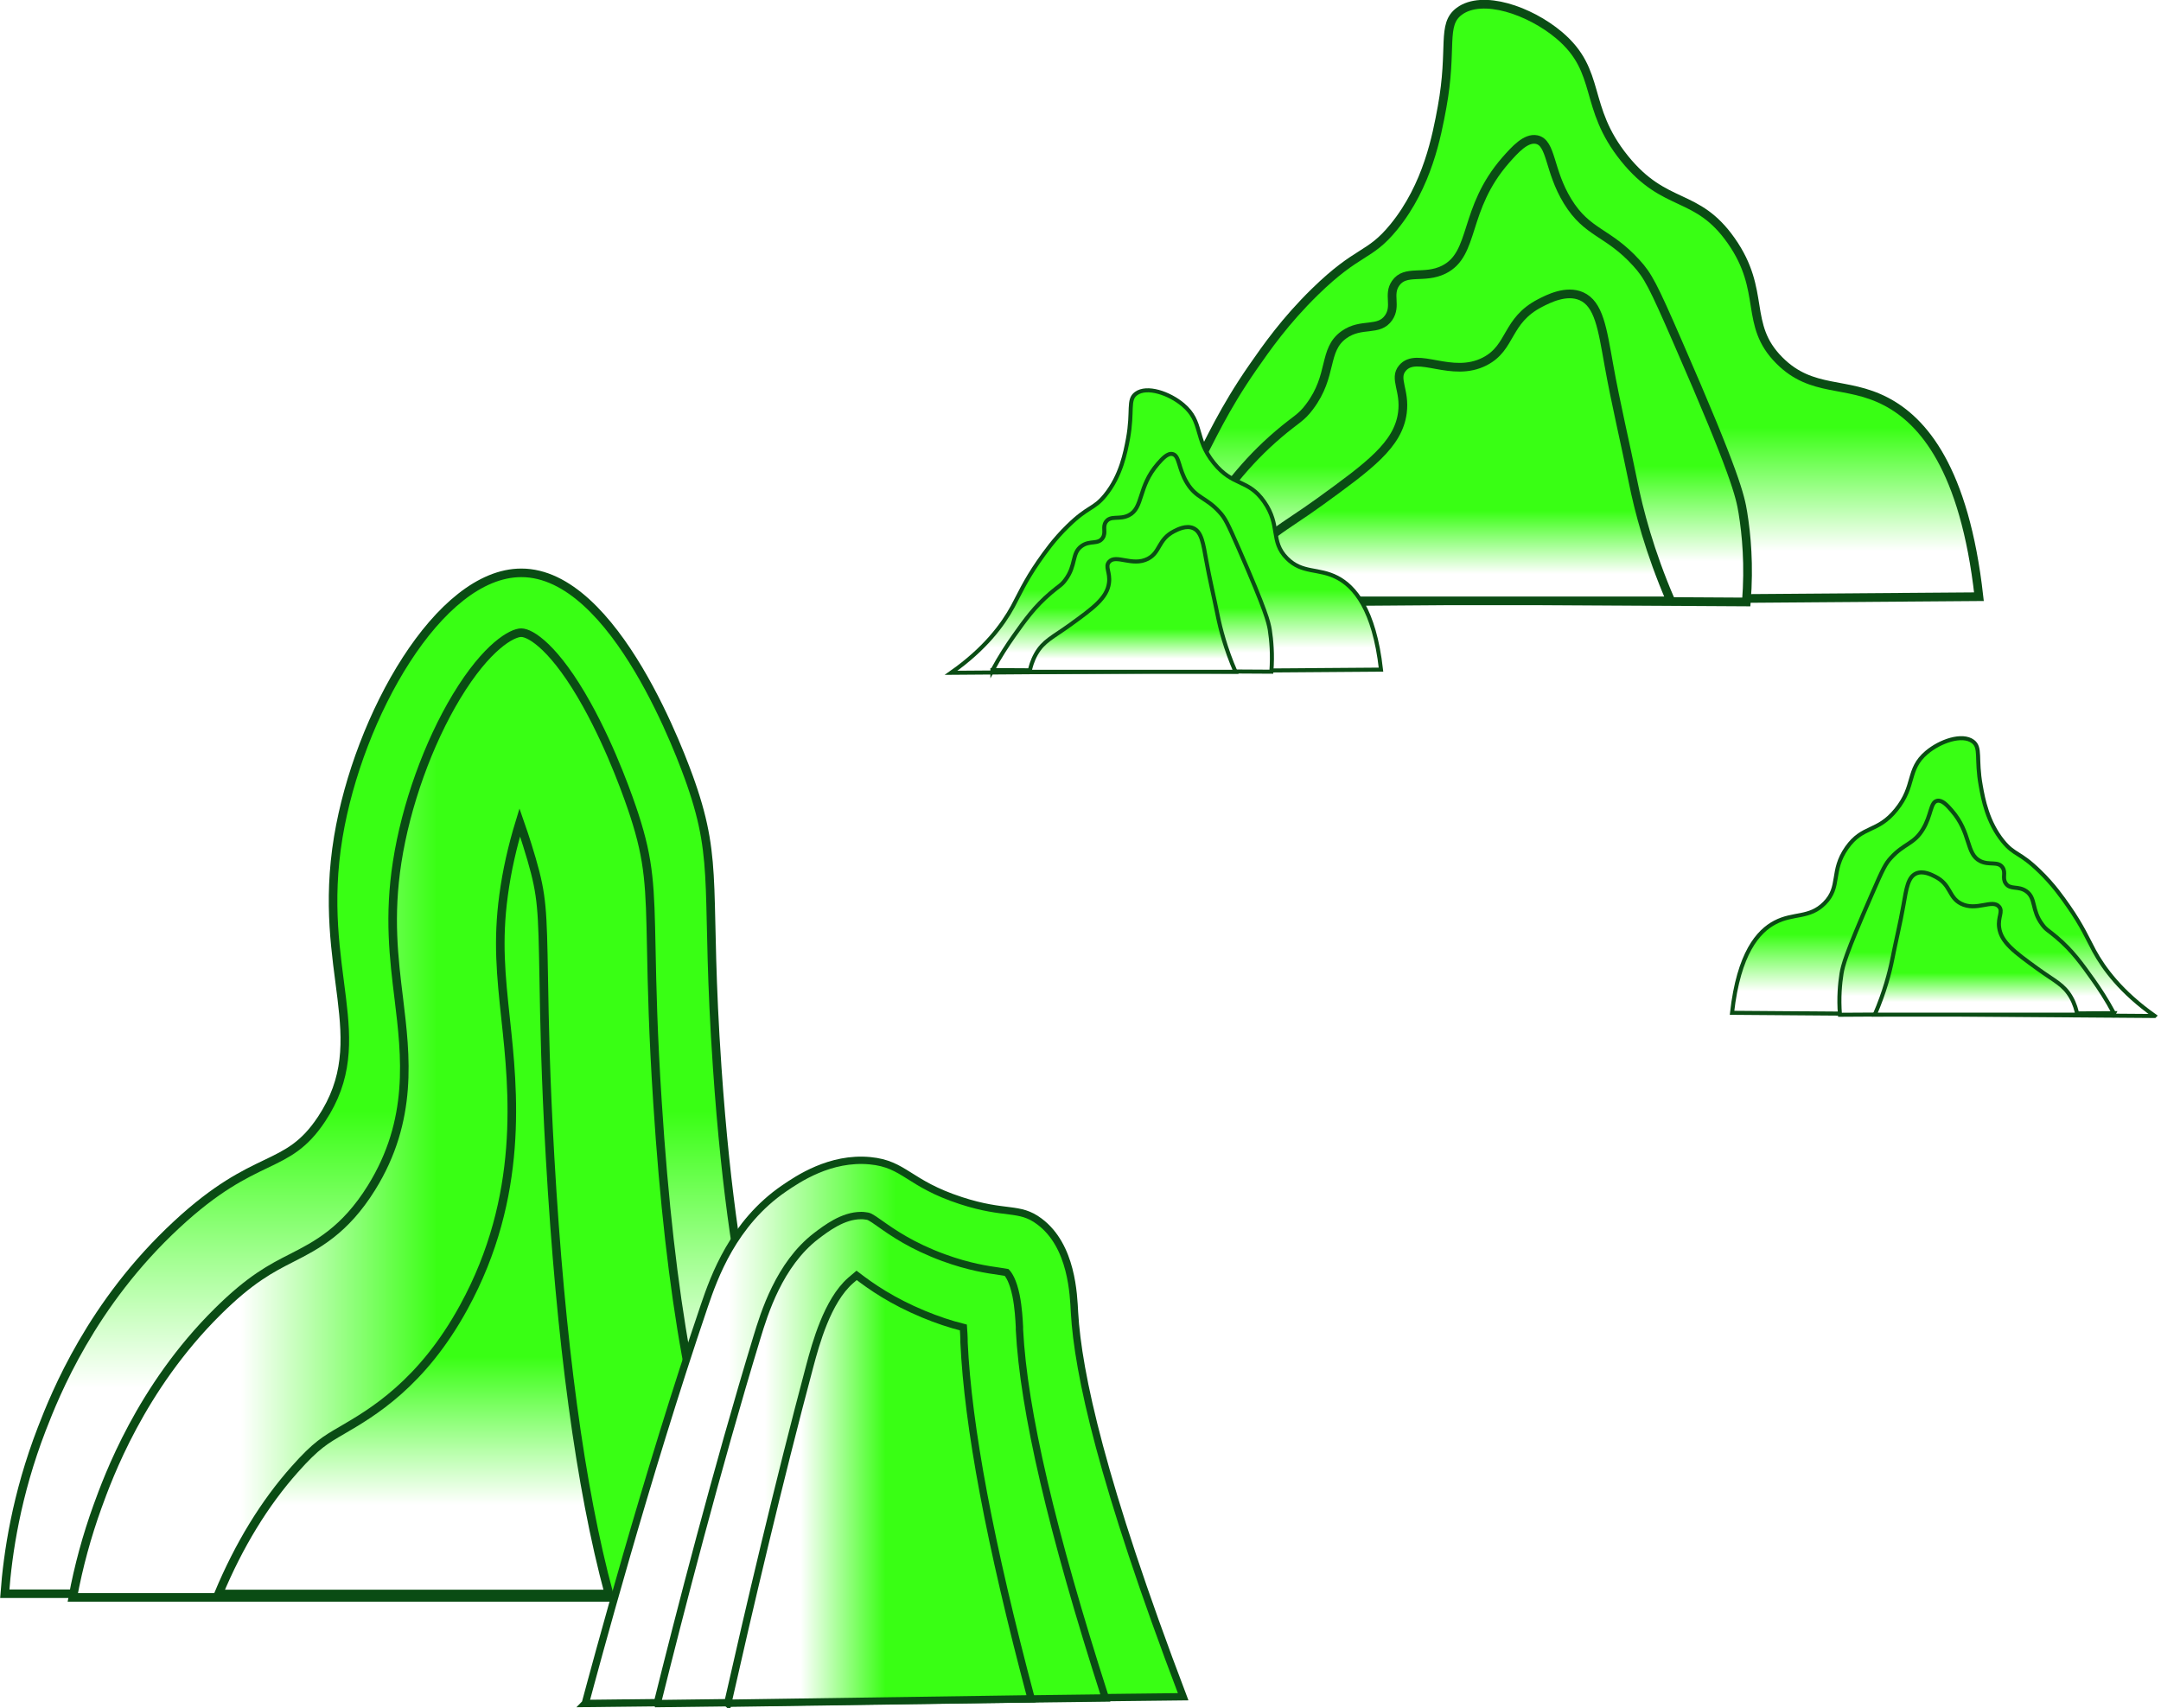
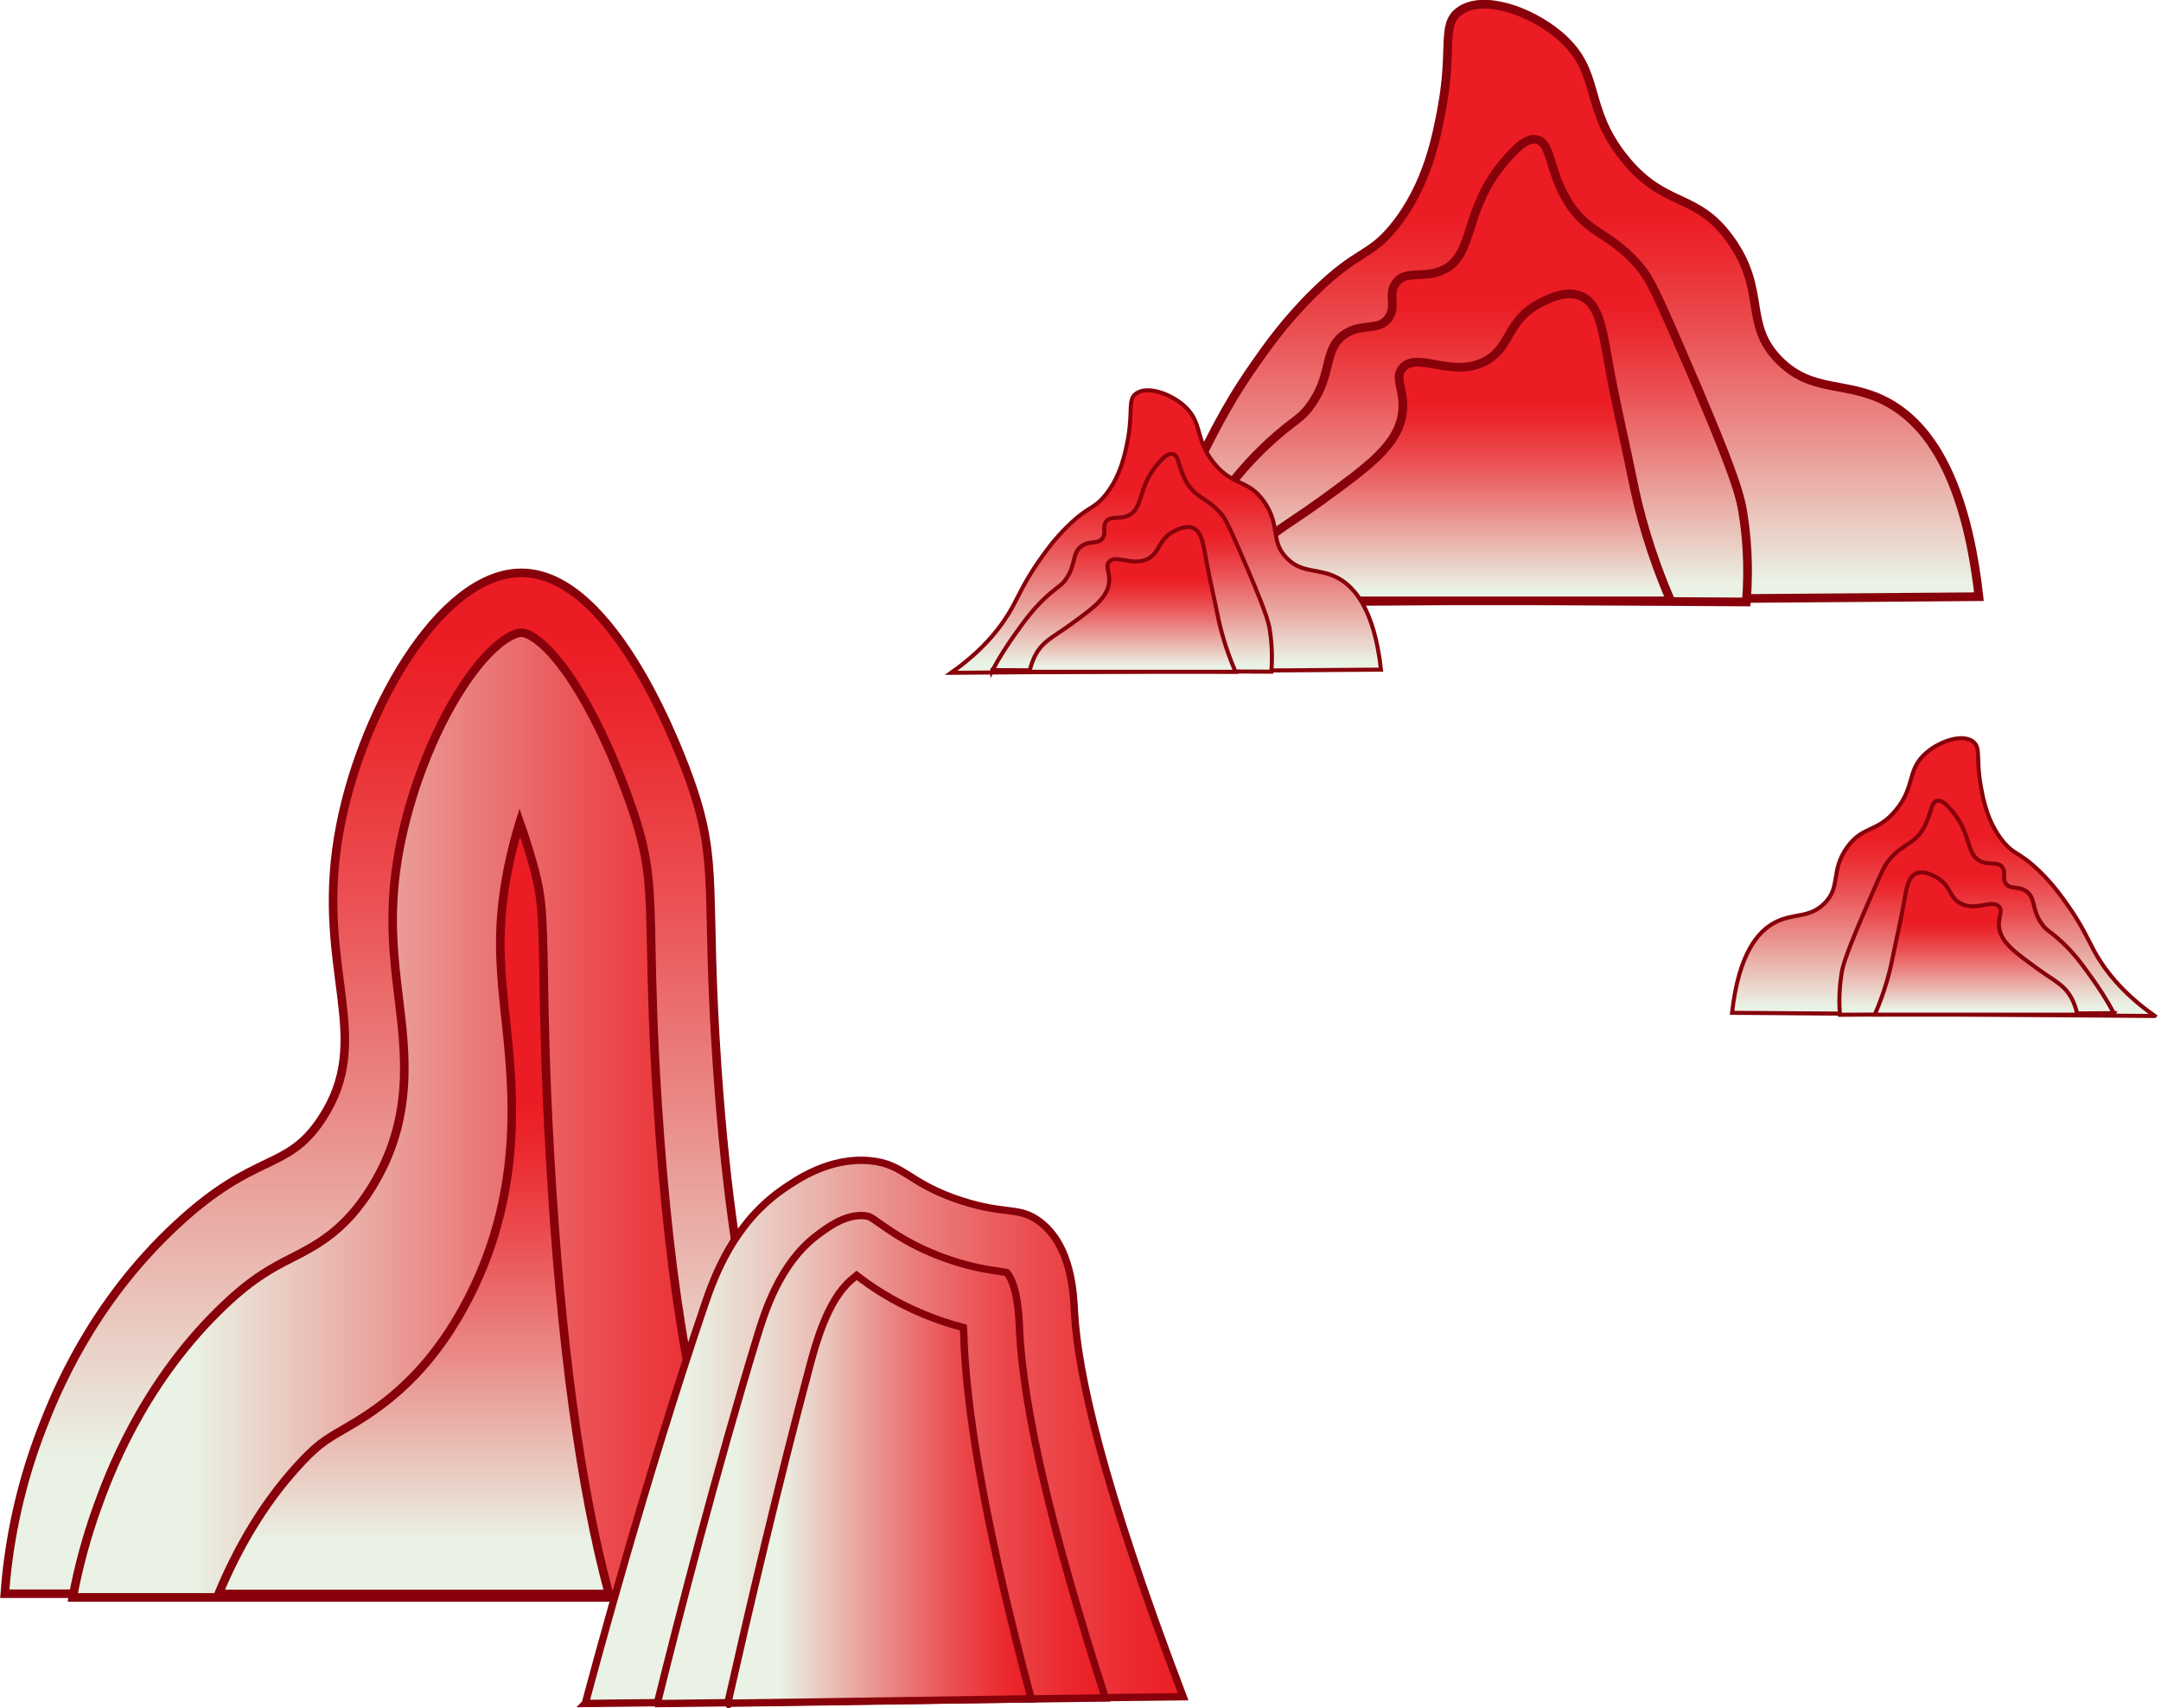
<svg xmlns="http://www.w3.org/2000/svg" xmlns:xlink="http://www.w3.org/1999/xlink" id="Layer_2" data-name="Layer 2" viewBox="0 0 176.62 139.53">
  <defs>
    <style>
      .cls-1 {
        fill: url(#linear-gradient-13);
      }

      .cls-1, .cls-2, .cls-3, .cls-4, .cls-5, .cls-6, .cls-7, .cls-8, .cls-9, .cls-10, .cls-11, .cls-12, .cls-13, .cls-14, .cls-15 {
-         stroke: #0a4c14;
+         stroke: #87000a;
        stroke-miterlimit: 10;
      }

      .cls-1, .cls-6, .cls-15 {
        stroke-width: .33px;
      }

      .cls-2 {
        fill: url(#linear-gradient-12);
      }

      .cls-2, .cls-9, .cls-14 {
        stroke-width: .33px;
      }

      .cls-3 {
        fill: url(#linear-gradient-3);
      }

      .cls-3, .cls-10, .cls-11 {
        stroke-width: .7px;
      }

      .cls-4 {
        fill: url(#linear-gradient-9);
      }

      .cls-4, .cls-12, .cls-13 {
        stroke-width: .71px;
      }

      .cls-5 {
        fill: url(#linear-gradient-4);
      }

      .cls-5, .cls-7, .cls-8 {
        stroke-width: .6px;
      }

      .cls-6 {
        fill: url(#linear-gradient-14);
      }

      .cls-7 {
        fill: url(#linear-gradient-5);
      }

      .cls-8 {
        fill: url(#linear-gradient-6);
      }

      .cls-9 {
        fill: url(#linear-gradient-11);
      }

      .cls-10 {
        fill: url(#linear-gradient);
      }

      .cls-11 {
        fill: url(#linear-gradient-2);
      }

      .cls-12 {
        fill: url(#linear-gradient-7);
      }

      .cls-13 {
        fill: url(#linear-gradient-8);
      }

      .cls-14 {
        fill: url(#linear-gradient-10);
      }

      .cls-15 {
        fill: url(#linear-gradient-15);
      }
    </style>
    <linearGradient id="linear-gradient" x1="36.87" y1="132.84" x2="36.87" y2="52.05" gradientUnits="userSpaceOnUse">
-       <stop offset=".17" stop-color="#ffffff" />
-       <stop offset=".24" stop-color="#ffffff" />
-       <stop offset=".52" stop-color="#39ff14" />
-       <stop offset=".74" stop-color="#39ff14" />
-       <stop offset=".91" stop-color="#39ff14" />
-       <stop offset="1" stop-color="#39ff14" />
+       <stop offset=".17" stop-color="#eaf2e5" />
+       <stop offset=".24" stop-color="#eaddd2" />
+       <stop offset=".52" stop-color="#ea8b88" />
+       <stop offset=".74" stop-color="#eb4f52" />
+       <stop offset=".91" stop-color="#eb2a30" />
+       <stop offset="1" stop-color="#ec1c24" />
    </linearGradient>
    <linearGradient id="linear-gradient-2" x1="5.95" y1="91.13" x2="63.24" y2="91.13" xlink:href="#linear-gradient" />
    <linearGradient id="linear-gradient-3" x1="33.81" y1="133.38" x2="33.81" y2="90.12" xlink:href="#linear-gradient" />
    <linearGradient id="linear-gradient-4" x1="47.84" y1="117.03" x2="96.71" y2="117.03" xlink:href="#linear-gradient" />
    <linearGradient id="linear-gradient-5" x1="53.72" y1="119.29" x2="90.33" y2="119.29" xlink:href="#linear-gradient" />
    <linearGradient id="linear-gradient-6" x1="59.48" y1="121.74" x2="84.29" y2="121.74" xlink:href="#linear-gradient" />
    <linearGradient id="linear-gradient-7" x1="124.47" y1="53.68" x2="124.47" y2="17.64" xlink:href="#linear-gradient" />
    <linearGradient id="linear-gradient-8" x1="118.61" y1="52.55" x2="118.61" y2="24.74" xlink:href="#linear-gradient" />
    <linearGradient id="linear-gradient-9" x1="118.7" y1="51.35" x2="118.7" y2="32.89" xlink:href="#linear-gradient" />
    <linearGradient id="linear-gradient-10" x1="-4962.45" y1="85.04" x2="-4962.45" y2="68.34" gradientTransform="translate(-4803.621) scale(-1 1)" xlink:href="#linear-gradient" />
    <linearGradient id="linear-gradient-11" x1="-4965.17" y1="84.51" x2="-4965.17" y2="71.63" gradientTransform="translate(-4803.621) scale(-1 1)" xlink:href="#linear-gradient" />
    <linearGradient id="linear-gradient-12" x1="-4965.13" y1="83.96" x2="-4965.13" y2="75.4" gradientTransform="translate(-4803.621) scale(-1 1)" xlink:href="#linear-gradient" />
    <linearGradient id="linear-gradient-13" x1="95.29" y1="57.03" x2="95.29" y2="40.05" xlink:href="#linear-gradient" />
    <linearGradient id="linear-gradient-14" x1="92.53" y1="56.5" x2="92.53" y2="43.4" xlink:href="#linear-gradient" />
    <linearGradient id="linear-gradient-15" x1="92.57" y1="55.94" x2="92.57" y2="47.24" xlink:href="#linear-gradient" />
  </defs>
  <g id="Layer_1-2" data-name="Layer 1">
    <g>
      <g>
        <path class="cls-10" d="M73.37,130.27c-2.58-2.62-6.13-6.79-8.99-12.6-1-2.04-4.3-9.14-5.76-30.39-1-14.5.17-16.6-2.15-23.26-.65-1.86-6.15-17.21-13.87-17.2-6.74.01-13.31,11.72-14.95,21.59-1.82,10.99,3.02,16.44-1.37,23.06-2.87,4.33-5.33,2.58-11.82,8.6-6.99,6.47-9.94,13.87-11.04,16.71-2.09,5.41-2.79,10.2-3.03,13.48,24.33,0,48.66,0,72.99,0Z" />
        <path class="cls-11" d="M63.24,130.56c-1.21-1.96-2.3-3.99-3.26-6.08-3.11-6.76-5.21-18.32-6.24-34.35-.37-5.67-.45-9.52-.51-12.62-.1-5.02-.15-7.1-1.39-10.9-.38-1.16-1.77-5.22-3.87-9-2.59-4.66-4.6-5.9-5.37-5.9-.73,0-2.79,1.09-5.28,5.2-2.32,3.84-4.14,8.9-4.86,13.55-.69,4.43-.27,7.87.14,11.2.56,4.63,1.2,9.88-2.24,15.42-2.18,3.51-4.49,4.7-6.53,5.74-1.65.84-3.35,1.71-6.04,4.38-6.31,6.25-8.95,13.54-9.82,15.93-.87,2.41-1.55,4.89-2.02,7.43h57.29Z" />
        <path class="cls-3" d="M49.77,130.27c-2.34-8.65-3.95-20.61-4.81-35.65-.38-6.62-.46-11.09-.52-14.69-.1-5.54-.12-6.69-.99-9.69-.15-.51-.48-1.63-.97-3.03-.6,1.96-1.06,3.99-1.32,5.95-.51,3.76-.21,6.58.17,10.16.62,5.75,1.55,14.43-3.42,23.51-3.43,6.28-7.51,8.64-9.94,10.06-1.38.8-2.14,1.24-3.87,3.19-2.48,2.78-4.57,6.2-6.24,10.2h31.91Z" />
      </g>
      <g>
        <path class="cls-5" d="M47.84,139.22c.78-2.9,4.96-18.49,9.73-32.51.79-2.32,2.36-6.74,6.52-9.58,1.1-.75,3.76-2.57,7.02-2.26,2.84.27,3.13,1.86,7.43,3.26,3.68,1.2,4.75.45,6.42,1.71,2.67,2,2.78,6,2.86,7.43.28,4.93,2.2,13.84,8.88,31.41-16.29.18-32.58.37-48.87.55Z" />
        <path class="cls-7" d="M53.72,139.22c1.79-7.2,4.86-19.13,8.15-29.93.59-1.93,1.81-5.95,4.84-8.27.82-.62,2.18-1.67,3.67-1.67.1,0,.21,0,.31.02.35.04.38.04,1.26.66,1.02.72,2.56,1.8,5.16,2.76,2.11.77,3.61.98,4.59,1.12.15.02.41.06.57.09.18.19.52.68.77,1.88.2.98.25,2.02.28,2.57v.22c.34,6.62,2.64,16.48,7.02,30.11l-36.61.46Z" />
        <path class="cls-8" d="M59.48,139.22c1.72-7.61,4.15-18.01,6.72-27.63.46-1.71,1.41-5.26,3.32-6.93.15-.13.32-.28.49-.42,1.2.92,2.89,2.1,5.47,3.17,1.11.46,2.18.82,3.26,1.09.03.38.04.72.05.95v.25c.32,6.89,2.11,16.44,5.49,29.15l-24.81.36Z" />
      </g>
      <g>
        <path class="cls-12" d="M87.2,49.34c5.92-4.17,8.98-8.34,10.69-11.47,1.04-1.91,2.1-4.38,4.5-7.84,1.14-1.64,2.65-3.8,5.06-6.16,3.6-3.52,4.43-2.82,6.47-5.32,2.76-3.39,3.51-7.46,3.94-9.79.89-4.86-.08-6.74,1.41-7.84,1.88-1.39,5.74-.08,8.16,1.96,3.54,2.99,1.91,5.82,5.34,10.07,3.35,4.15,5.89,2.69,8.72,6.72,2.92,4.15.99,6.84,3.94,9.79,2.68,2.69,5.45,1.65,8.72,3.36,2.98,1.56,6.41,5.43,7.59,15.95-24.84.19-49.69.37-74.53.56Z" />
        <path class="cls-13" d="M94.37,48.92c1.3-2.41,2.59-4.37,3.66-5.88,2.02-2.84,3.68-5.18,6.47-7.56,1.47-1.25,1.83-1.3,2.53-2.24,1.94-2.57,1.07-4.63,2.81-5.88,1.44-1.03,2.85-.22,3.66-1.4.66-.98-.08-1.87.56-2.8.8-1.17,2.32-.32,3.94-1.12,2.6-1.29,1.55-4.93,5.06-8.95.76-.86,1.65-1.86,2.53-1.68,1.23.26.98,2.51,2.53,5.04,1.62,2.65,3.29,2.47,5.62,5.04.95,1.04,1.36,1.82,3.37,6.44,4.74,10.85,5.12,12.62,5.34,13.99.29,1.79.52,4.26.28,7.28-16.12-.09-32.25-.19-48.37-.28Z" />
        <path class="cls-4" d="M100.84,49.13c.14-.75.44-1.88,1.12-3.08,1.29-2.25,2.84-2.82,5.91-5.04,4.01-2.91,6.41-4.65,6.75-7.28.24-1.84-.72-2.78,0-3.64,1.19-1.43,4.02.86,6.75-.56,2.19-1.14,1.71-3.32,4.5-4.76.66-.34,2.13-1.1,3.37-.56,1.44.63,1.72,2.64,2.25,5.6.57,3.19,1.33,6.34,1.97,9.51.48,2.4,1.36,5.78,3.09,9.79h-35.72Z" />
      </g>
      <g>
        <path class="cls-14" d="M176.1,83.03c-2.74-1.93-4.16-3.87-4.95-5.32-.48-.89-.97-2.03-2.09-3.63-.53-.76-1.23-1.76-2.35-2.85-1.67-1.63-2.05-1.3-3-2.46-1.28-1.57-1.63-3.46-1.82-4.54-.41-2.25.04-3.12-.65-3.63-.87-.64-2.66-.04-3.78.91-1.64,1.39-.88,2.7-2.48,4.67-1.55,1.92-2.73,1.25-4.04,3.11-1.35,1.93-.46,3.17-1.82,4.54-1.24,1.25-2.53.77-4.04,1.56-1.38.72-2.97,2.51-3.52,7.39,11.51.09,23.02.17,34.53.26Z" />
        <path class="cls-9" d="M172.78,82.83c-.6-1.12-1.2-2.03-1.69-2.72-.94-1.32-1.7-2.4-3-3.5-.68-.58-.85-.6-1.17-1.04-.9-1.19-.5-2.14-1.3-2.72-.67-.48-1.32-.1-1.69-.65-.31-.45.04-.86-.26-1.3-.37-.54-1.08-.15-1.82-.52-1.2-.6-.72-2.29-2.35-4.15-.35-.4-.76-.86-1.17-.78-.57.12-.46,1.16-1.17,2.33-.75,1.23-1.52,1.14-2.61,2.33-.44.48-.63.84-1.56,2.98-2.2,5.03-2.37,5.85-2.48,6.48-.13.83-.24,1.97-.13,3.37,7.47-.04,14.94-.09,22.41-.13Z" />
        <path class="cls-2" d="M169.78,82.93c-.07-.35-.2-.87-.52-1.43-.6-1.04-1.32-1.3-2.74-2.33-1.86-1.35-2.97-2.15-3.13-3.37-.11-.85.33-1.29,0-1.69-.55-.66-1.86.4-3.13-.26-1.02-.53-.79-1.54-2.09-2.2-.31-.16-.99-.51-1.56-.26-.67.29-.8,1.23-1.04,2.59-.26,1.48-.62,2.94-.91,4.41-.22,1.11-.63,2.68-1.43,4.54h16.55Z" />
      </g>
      <g>
        <path class="cls-1" d="M77.73,54.99c2.79-1.96,4.23-3.93,5.04-5.41.49-.9.99-2.06,2.12-3.69.54-.77,1.25-1.79,2.39-2.9,1.7-1.66,2.09-1.33,3.05-2.51,1.3-1.6,1.65-3.52,1.86-4.62.42-2.29-.04-3.18.66-3.69.88-.65,2.7-.04,3.84.92,1.67,1.41.9,2.74,2.52,4.75,1.58,1.96,2.78,1.27,4.11,3.17,1.37,1.96.47,3.22,1.86,4.62,1.26,1.27,2.57.78,4.11,1.58,1.4.73,3.02,2.56,3.58,7.52-11.71.09-23.41.18-35.12.26Z" />
        <path class="cls-6" d="M81.11,54.79c.61-1.13,1.22-2.06,1.72-2.77.95-1.34,1.73-2.44,3.05-3.56.69-.59.86-.61,1.19-1.06.91-1.21.5-2.18,1.33-2.77.68-.49,1.34-.1,1.72-.66.31-.46-.04-.88.27-1.32.38-.55,1.1-.15,1.86-.53,1.22-.61.73-2.32,2.39-4.22.36-.41.78-.88,1.19-.79.58.12.46,1.18,1.19,2.37.76,1.25,1.55,1.16,2.65,2.37.45.49.64.86,1.59,3.03,2.23,5.11,2.41,5.95,2.52,6.59.13.84.24,2.01.13,3.43-7.6-.04-15.2-.09-22.8-.13Z" />
        <path class="cls-15" d="M84.15,54.89c.07-.35.21-.88.53-1.45.61-1.06,1.34-1.33,2.78-2.37,1.89-1.37,3.02-2.19,3.18-3.43.11-.87-.34-1.31,0-1.71.56-.67,1.9.4,3.18-.26,1.03-.54.81-1.56,2.12-2.24.31-.16,1.01-.52,1.59-.26.68.3.81,1.25,1.06,2.64.27,1.5.63,2.99.93,4.48.23,1.13.64,2.72,1.46,4.62h-16.83Z" />
      </g>
    </g>
  </g>
</svg>
